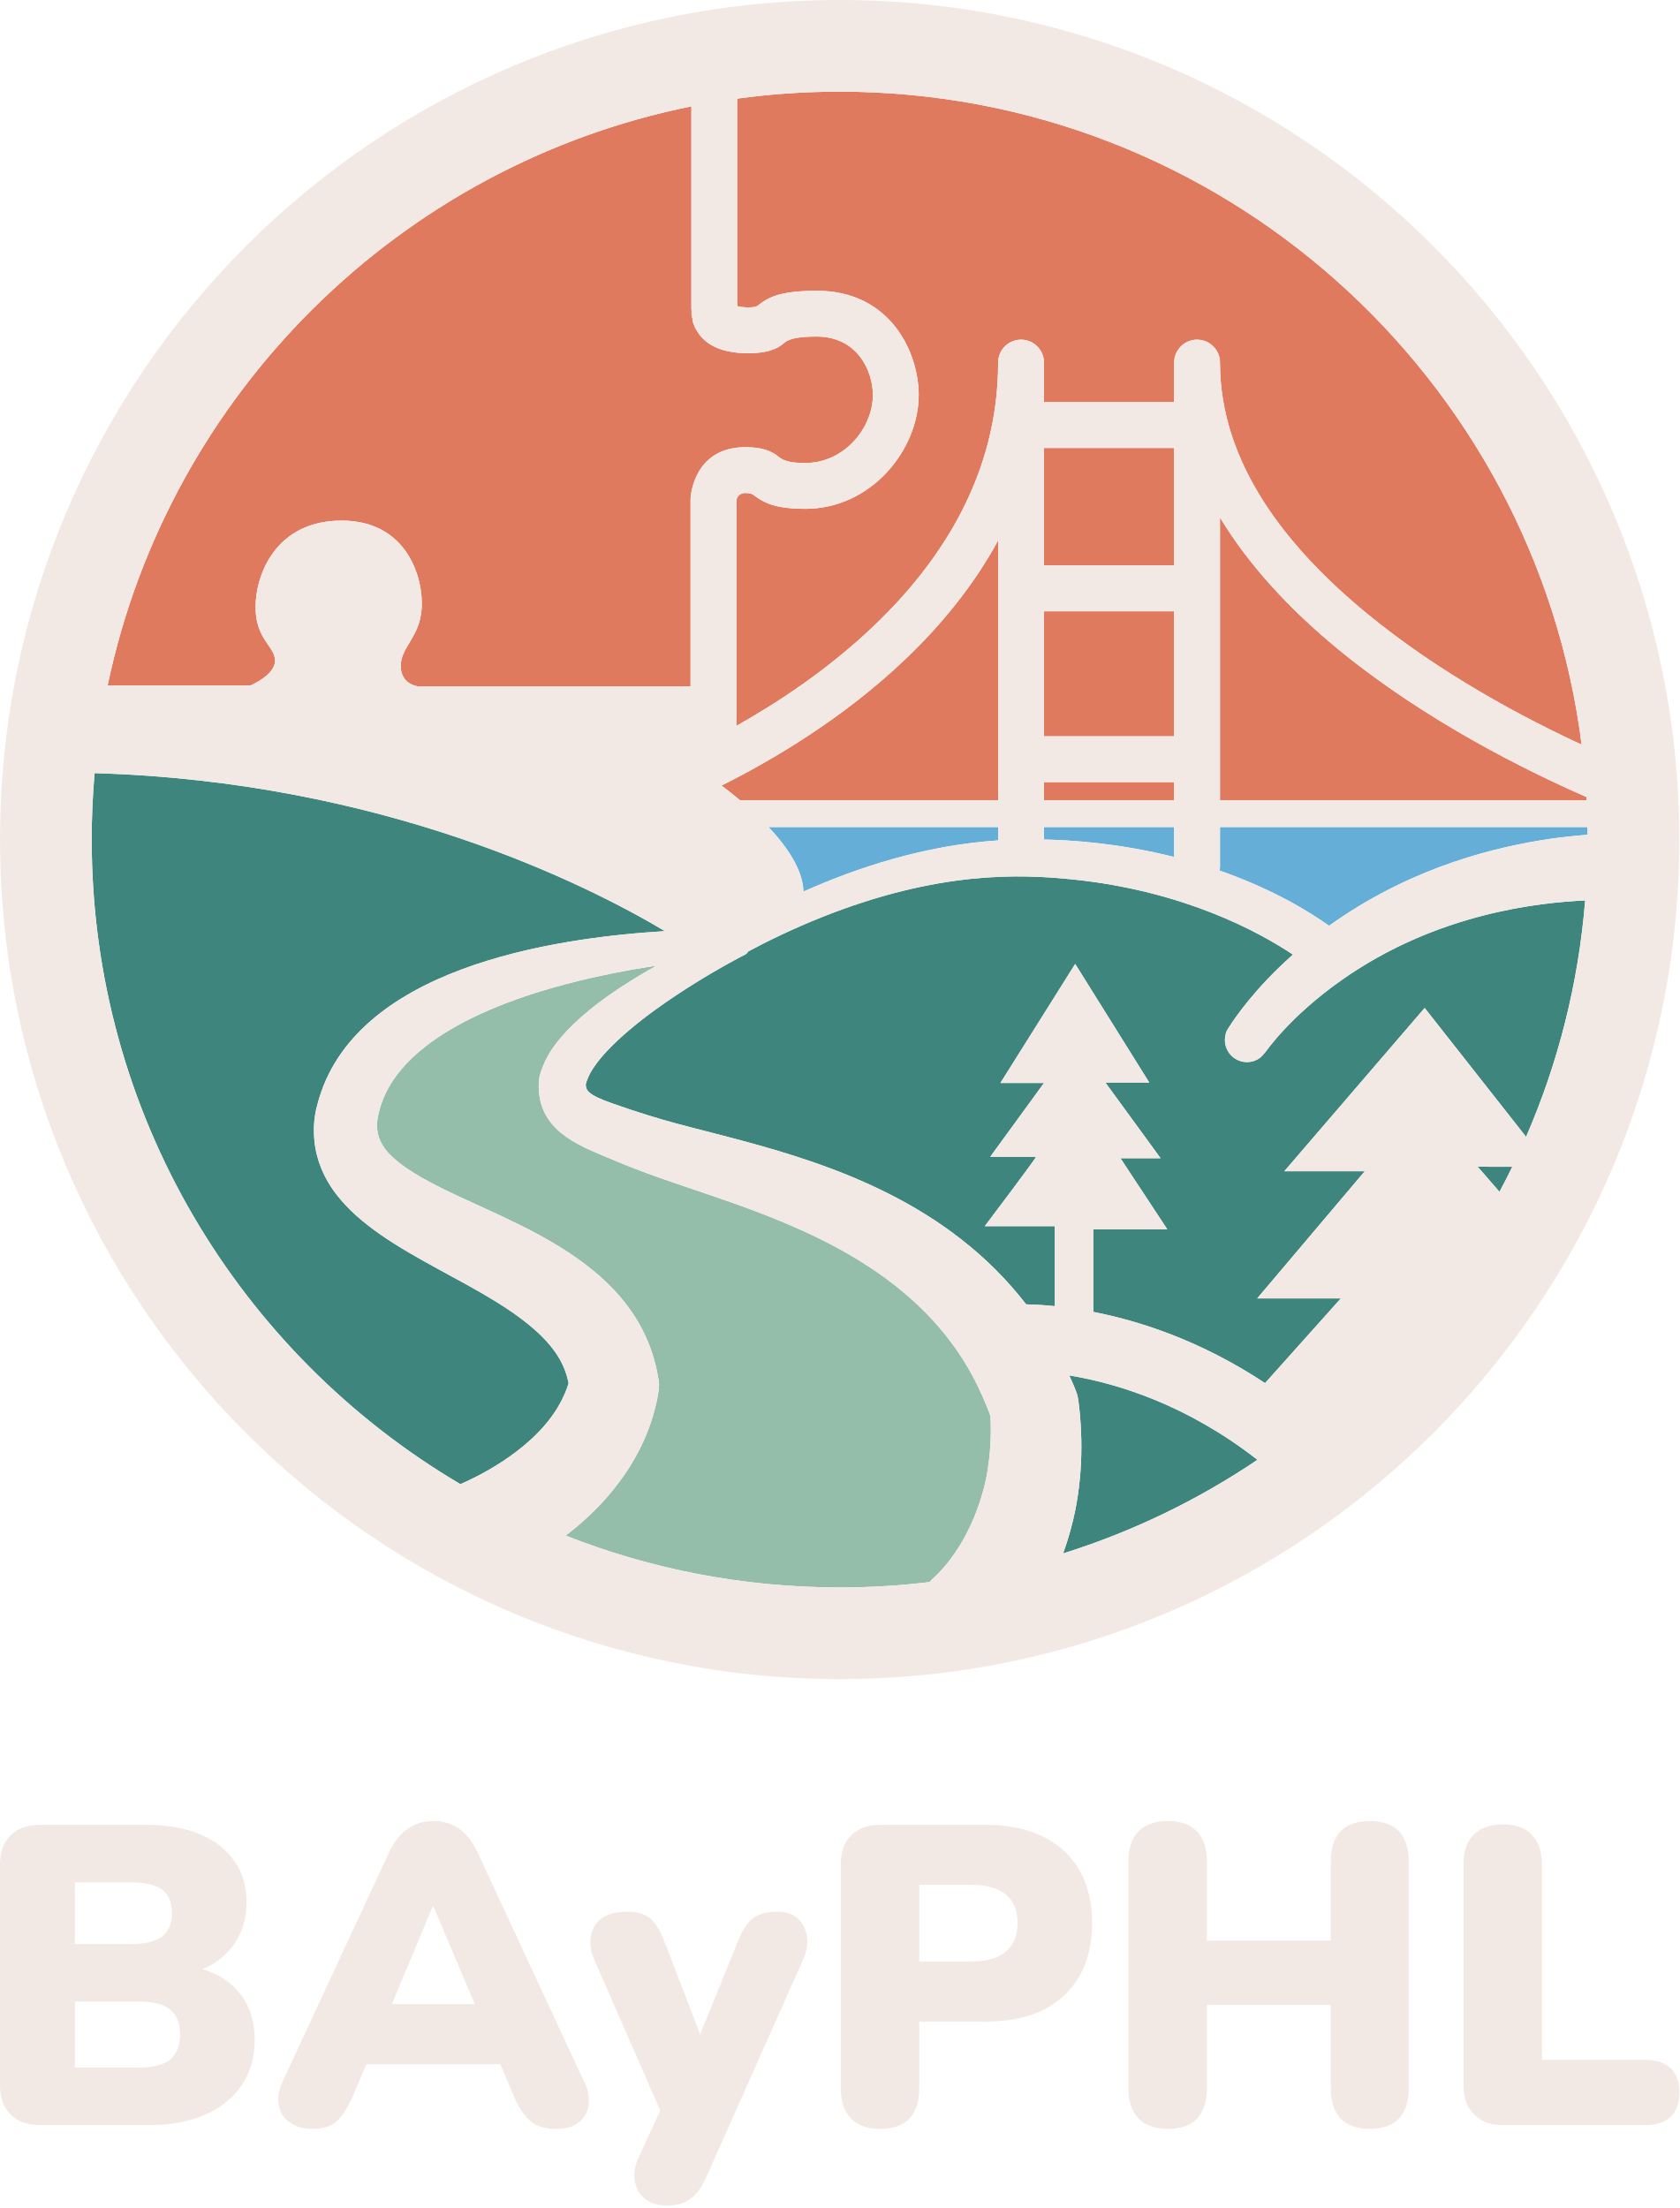
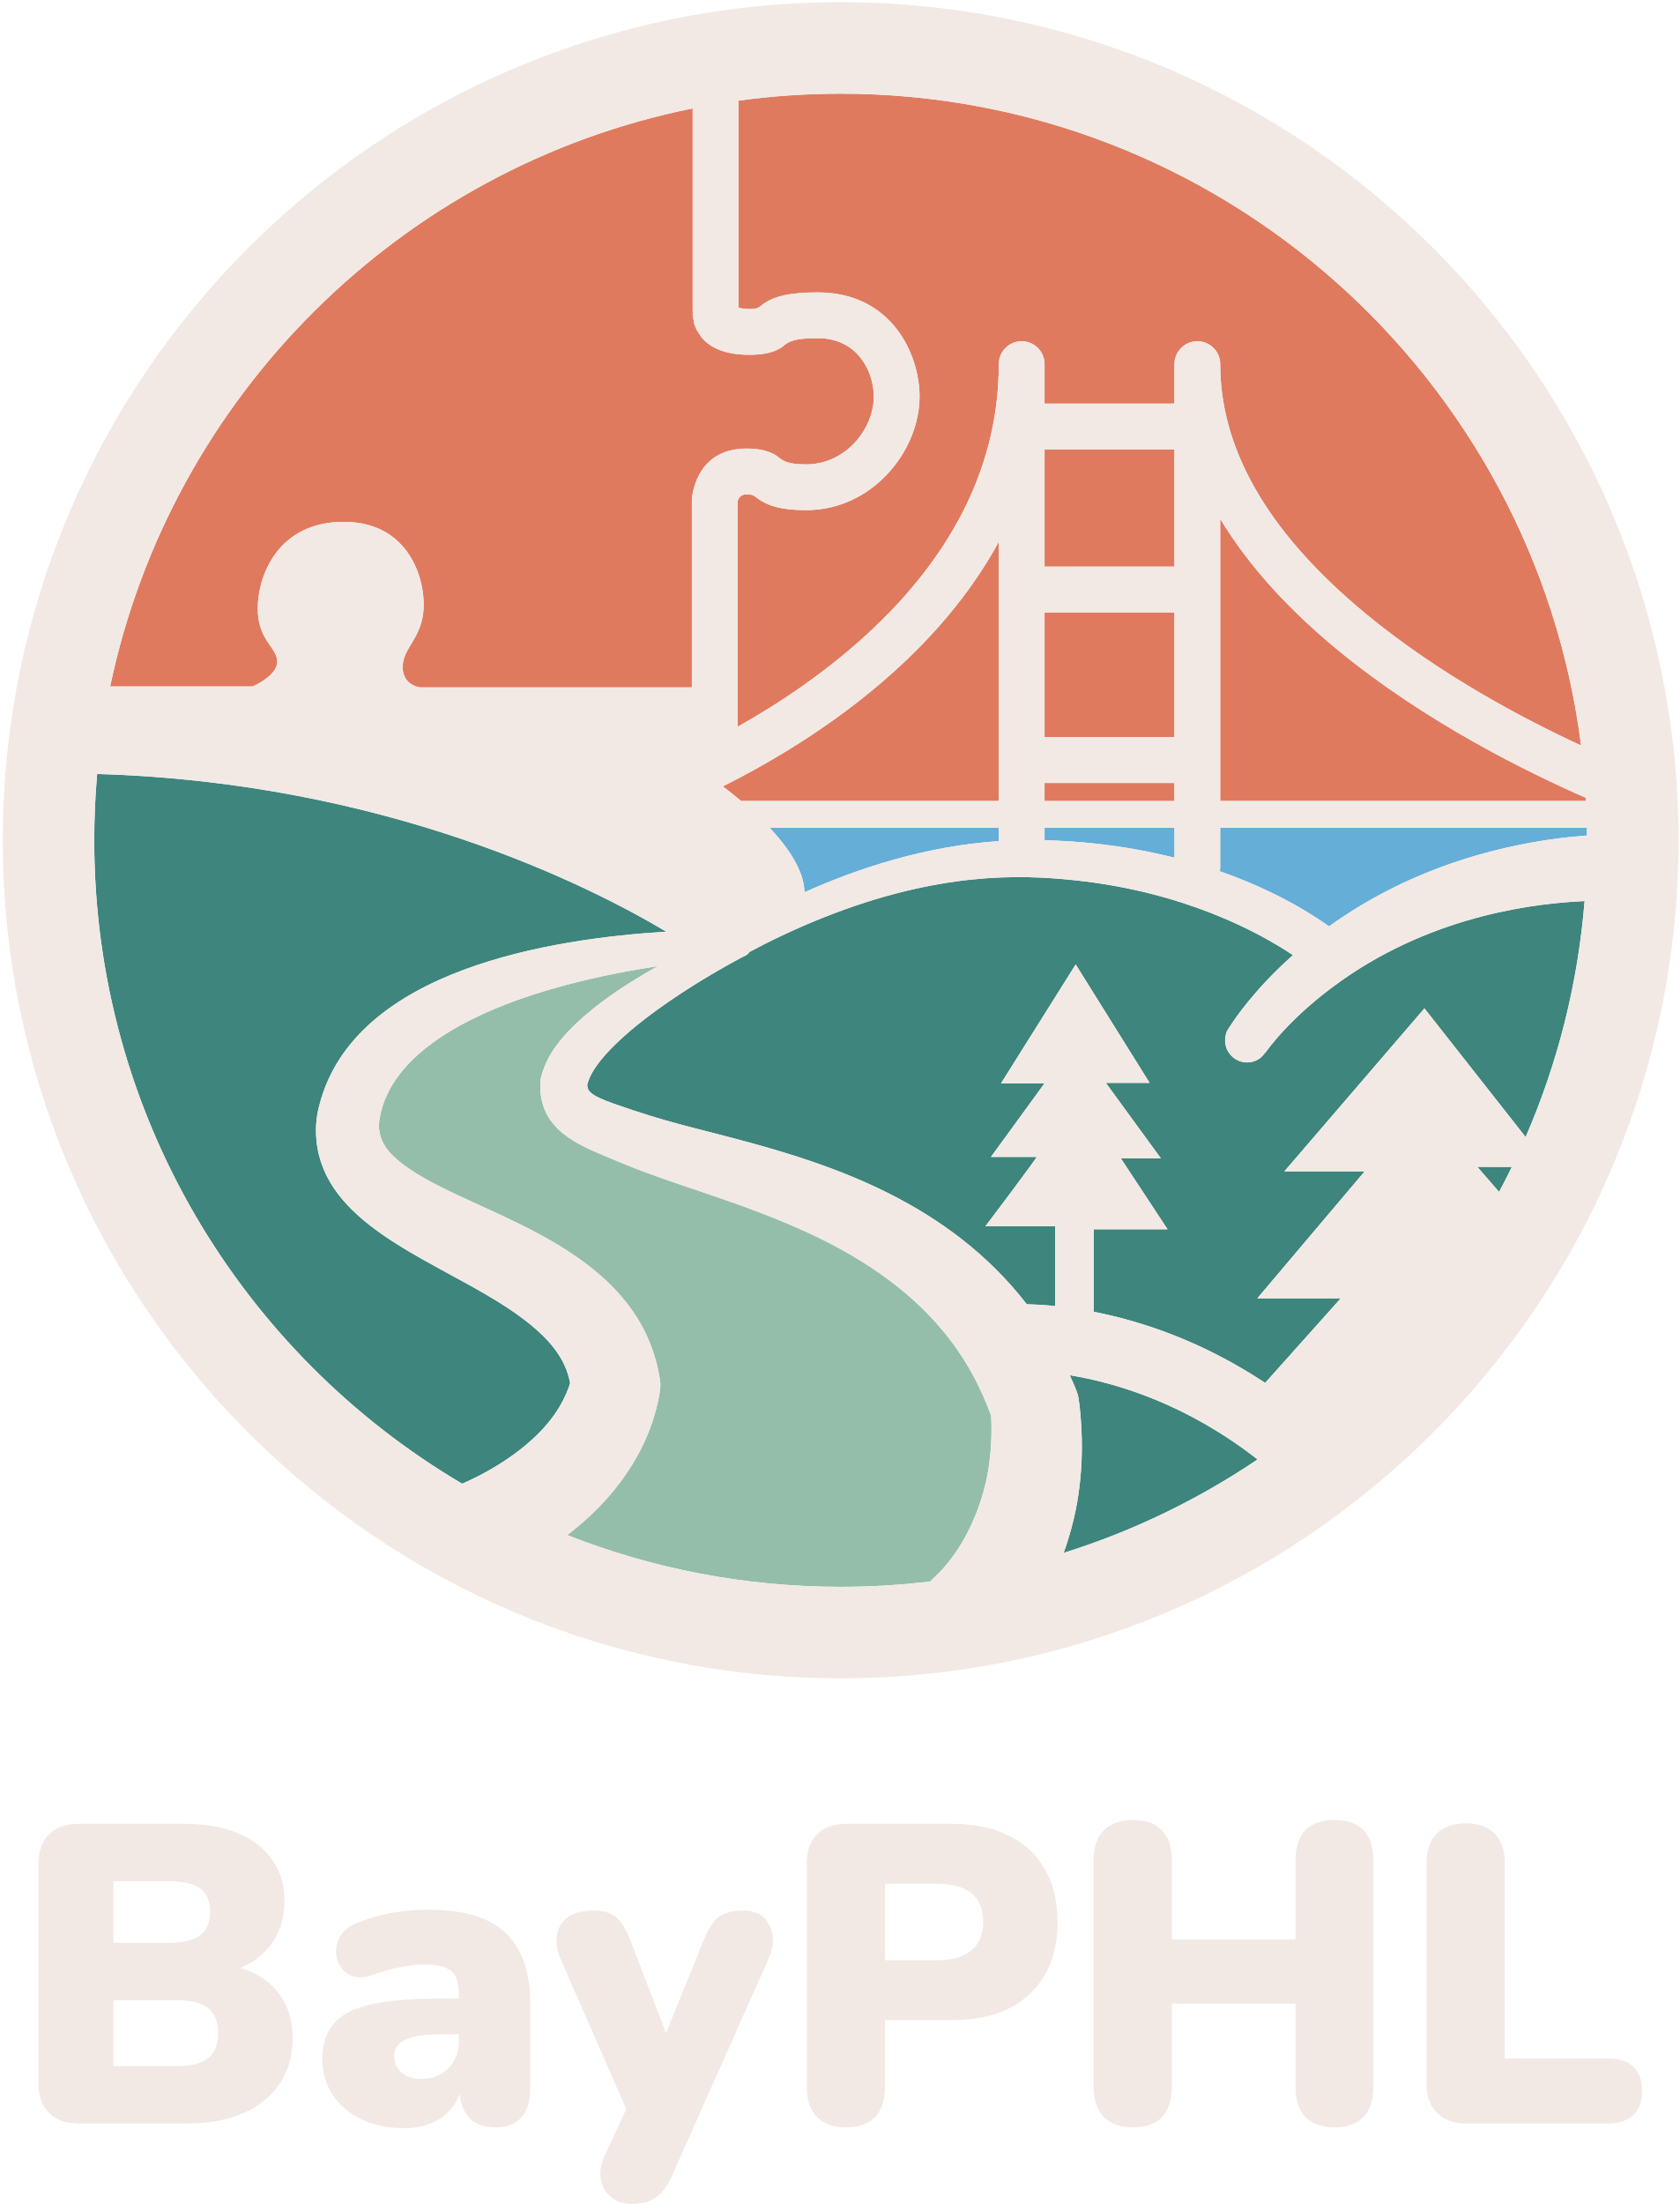
- <svg xmlns="http://www.w3.org/2000/svg" width="100%" height="100%" viewBox="0 0 400 526" version="1.1" xml:space="preserve" style="fill-rule:evenodd;clip-rule:evenodd;stroke-linejoin:round;stroke-miterlimit:2;">
-   <g transform="matrix(1,0,0,1,-2191.69,-737.538)">
-     <g transform="matrix(0.617907,0,0,1.56348,1761.04,687.514)">
-       <g transform="matrix(1,0,0,1.14487,161.837,31.9954)">
-         <g transform="matrix(1.6063,0,0,0.5545,-8.60394,-106.849)">
-           <path d="M620.279,384.754L620.279,380.416L589.034,380.416L589.034,384.754L620.279,384.754ZM589.034,339.407L589.034,369.416L620.279,369.416L620.279,339.407L589.034,339.407ZM578.034,384.754L578.034,322.402C572.113,333.299 564.28,342.794 555.753,350.925C540.798,365.186 523.748,375.193 511.642,381.237C512.951,382.223 514.467,383.411 516.066,384.754L578.034,384.754ZM589.034,300.212L589.034,328.407L620.279,328.407L620.279,300.212L589.034,300.212ZM719.258,384.754L719.216,383.979C705.483,377.989 680.716,365.868 659.541,348.435C648.47,339.32 638.433,328.756 631.279,316.901L631.279,384.754L719.258,384.754ZM504.414,218.228C434.333,232.346 378.975,287.336 364.317,357.22L398.595,357.22C398.595,357.22 404.503,354.734 404.503,351.268C404.503,347.803 399.819,346.192 399.819,338.419C399.819,330.646 404.655,317.645 420.489,317.645C436.322,317.645 440.221,331.657 439.678,338.87C439.161,345.726 434.665,348.009 434.665,352.55C434.665,357.091 438.941,357.449 438.941,357.449L504.218,357.449L504.218,312.54C504.218,312.446 504.221,312.353 504.225,312.259C504.225,312.259 504.756,300.024 517.36,300.024C520.956,300.024 522.834,300.754 524.246,301.542C525.723,302.366 525.951,303.823 531.709,303.823C541.257,303.823 547.976,295.271 547.976,287.501C547.976,281.924 544.408,273.476 534.473,273.476C527.011,273.476 527.066,274.982 525.492,275.884C524.098,276.682 522.129,277.474 518.01,277.474C511.033,277.474 507.982,275.024 506.466,273.183L505.364,271.499L504.731,269.881L504.663,269.19C504.469,268.615 504.372,267.954 504.414,267.192L504.414,218.228ZM515.218,366.918C525.338,361.231 537.336,353.288 548.161,342.965C564.382,327.497 578.034,306.605 578.034,279.718C578.034,276.682 580.499,274.218 583.534,274.218C586.57,274.218 589.034,276.682 589.034,279.718L589.034,289.212L620.279,289.212L620.279,279.718C620.279,276.682 622.743,274.218 625.779,274.218C628.814,274.218 631.279,276.682 631.279,279.718C631.279,304.083 647.487,324.263 666.532,339.943C684.202,354.49 704.495,365.156 718.068,371.422C706.863,283.088 631.356,214.694 540,214.694C531.66,214.694 523.453,215.264 515.414,216.367L515.414,266.169C516.024,266.303 516.998,266.474 518.01,266.474C519.808,266.474 520.173,266.212 520.692,265.798C521.21,265.383 521.781,264.972 522.5,264.573C524.288,263.582 527.291,262.476 534.473,262.476C552.345,262.476 558.976,277.468 558.976,287.501C558.976,300.516 547.703,314.823 531.709,314.823C525.671,314.823 522.976,313.759 521.232,312.771C520.612,312.42 520.094,312.058 519.613,311.692C519.131,311.327 518.764,311.024 517.36,311.024C515.601,311.024 515.269,312.462 515.218,312.769L515.218,366.918ZM504.663,269.19C504.84,269.711 505.097,270.161 505.404,270.549C505.071,270.074 504.811,269.543 504.642,268.973L504.663,269.19ZM504.642,268.973L504.437,266.894C504.427,266.995 504.419,267.095 504.414,267.192L504.414,267.401C504.414,267.947 504.493,268.475 504.642,268.973Z" style="fill:rgb(224,122,95);" />
-           <path d="M522.928,391.188C527.442,395.994 531.198,401.525 531.301,406.69C544.128,400.956 560.367,395.575 578.038,394.4C578.036,394.333 578.034,394.265 578.034,394.197L578.034,391.188L522.928,391.188ZM589.034,391.188L589.034,394.189C595.671,394.332 607.103,395.067 620.279,398.386L620.279,391.188L589.034,391.188ZM631.279,391.188L631.279,400.616C631.279,400.968 631.246,401.313 631.182,401.646C636.445,403.482 641.842,405.766 647.206,408.605C651.576,410.919 655.097,413.218 657.457,414.891C657.979,414.517 658.511,414.143 659.052,413.769C678.36,400.448 697.901,395.881 710.705,393.997C713.599,393.571 717.026,393.242 719.499,393.04C719.495,392.422 719.488,391.804 719.477,391.188L631.279,391.188Z" style="fill:rgb(100,174,216);" />
-           <path d="M474.245,561.254C494.611,569.286 516.794,573.699 540,573.699C547.297,573.699 554.494,573.262 561.564,572.414C562.352,571.482 563.182,570.957 564.734,569.196C574.068,558.6 575.607,544.913 575.609,544.9C576.438,539.483 576.312,534.816 576.193,532.507C571.55,520.15 562.271,502.433 532.124,488.543C515.112,480.704 500.044,477.243 485.669,471.093C478.708,468.115 468.619,464.867 467.835,454.711C467.816,454.468 467.702,452.984 467.871,451.663C468.012,450.566 468.692,448.871 468.786,448.636C469.921,445.81 473.762,436.929 496.077,424.445C483.298,426.399 465.444,430.164 451.221,437.278C431.589,447.096 429.513,457.926 428.948,462.311C428.912,466.87 430.792,471.05 444.34,477.812C462.212,486.731 491.467,495.729 496.35,522.802C496.769,525.125 496.728,525.142 496.405,527.477C496.382,527.648 495.916,530.172 495.172,532.613C493.709,537.412 489.371,549.692 474.245,561.254Z" style="fill:rgb(149,190,170);" />
-           <path d="M593.624,565.539C610.355,560.301 626.036,552.678 640.268,543.069C623.303,529.827 606.67,524.722 595.097,522.813C596.776,526.42 597.013,527.416 597.115,527.841C597.295,528.596 598.844,538.565 597.407,549.795C597.216,551.29 596.509,557.634 593.624,565.539ZM698.354,478.746C699.414,476.767 700.438,474.765 701.425,472.742C697.225,472.735 693.125,472.721 693.125,472.721L698.354,478.746ZM704.738,465.551C712.392,447.923 717.298,428.829 718.915,408.813C708.271,409.319 683.505,411.703 660.5,427.902C647.956,436.734 642.452,444.911 642.226,445.147C641.744,445.649 641.349,446.252 640.78,446.652C640.519,446.836 639.016,447.894 636.895,447.544C636.572,447.49 634.707,447.182 633.423,445.368C632.18,443.609 632.48,441.798 632.532,441.483C632.745,440.201 632.822,440.215 633.517,439.118C634.819,437.065 639.642,429.916 648.783,421.809C640.717,416.424 622.718,406.533 595.992,403.779C583.252,402.465 563.666,401.698 535.743,412.819C528.681,415.632 522.691,418.575 518.066,421.051C517.611,421.83 517.112,421.879 515.818,422.573C509.319,426.059 502.251,430.362 496.121,434.781C493.695,436.529 491.415,438.296 489.376,440.038C481.316,446.923 479.551,450.921 479.06,452.959C479.103,454.313 479.424,455.411 485.365,457.5C498.484,462.115 503.485,462.949 516.44,466.429C538.425,472.333 566.053,481.557 584.753,505.746C586.697,505.795 589,505.924 591.608,506.189L591.608,486.998L574.823,486.998C574.823,486.998 587.425,470.332 587.119,470.332L576.148,470.332L589.036,452.629L578.578,452.629L596.528,424.047L614.309,452.527L603.78,452.527L617.018,470.68L607.392,470.68L618.617,487.728L600.865,487.728L600.865,507.567C612.299,509.8 626.888,514.597 642.093,524.666L660.276,504.332L640.207,504.332L666.026,473.803L646.715,473.803L680.399,434.614C680.399,434.614 696.065,454.512 704.738,465.551ZM361.197,378.258C360.734,383.51 360.498,388.826 360.498,394.197C360.498,460.054 396.041,517.676 448.975,548.909C451.152,547.985 465.736,541.608 472.376,530.419C473.771,528.069 474.511,526.134 474.951,524.702C473.826,518.946 470.251,512.962 457.381,505.023C440.026,494.318 415.92,486.051 413.942,466.448C413.486,461.925 414.416,458.732 414.663,457.781C423.123,425.169 470.667,417.843 498.072,416.174C479.458,405.079 430.396,380.262 361.197,378.258Z" style="fill:rgb(61,133,125);" />
-           <path d="M540,192.694C651.212,192.694 741.502,282.985 741.502,394.197C741.502,505.409 651.212,595.699 540,595.699C428.788,595.699 338.498,505.409 338.498,394.197C338.498,282.985 428.788,192.694 540,192.694ZM522.928,391.188C527.442,395.994 531.198,401.525 531.301,406.69C544.128,400.956 560.367,395.575 578.038,394.4C578.036,394.333 578.034,394.265 578.034,394.197L578.034,391.188L522.928,391.188ZM698.354,478.746C699.414,476.767 700.438,474.765 701.425,472.742C697.225,472.735 693.125,472.721 693.125,472.721L698.354,478.746ZM631.279,391.188L631.279,400.616C631.279,400.968 631.246,401.313 631.182,401.646C636.445,403.482 641.842,405.766 647.206,408.605C651.576,410.919 655.097,413.218 657.457,414.891C657.979,414.517 658.511,414.143 659.052,413.769C678.36,400.448 697.901,395.881 710.705,393.997C713.599,393.571 717.026,393.242 719.499,393.04C719.495,392.422 719.488,391.804 719.477,391.188L631.279,391.188ZM361.197,378.258C360.734,383.51 360.498,388.826 360.498,394.197C360.498,460.054 396.041,517.676 448.975,548.909C451.152,547.985 465.736,541.608 472.376,530.419C473.771,528.069 474.511,526.134 474.951,524.702C473.826,518.946 470.251,512.962 457.381,505.023C440.026,494.318 415.92,486.051 413.942,466.448C413.486,461.925 414.416,458.732 414.663,457.781C423.123,425.169 470.667,417.843 498.072,416.174C479.458,405.079 430.396,380.262 361.197,378.258ZM593.624,565.539C610.355,560.301 626.036,552.678 640.268,543.069C623.303,529.827 606.67,524.722 595.097,522.813C596.776,526.42 597.013,527.416 597.115,527.841C597.295,528.596 598.844,538.565 597.407,549.795C597.216,551.29 596.509,557.634 593.624,565.539ZM620.279,384.754L620.279,380.416L589.034,380.416L589.034,384.754L620.279,384.754ZM474.245,561.254C494.611,569.286 516.794,573.699 540,573.699C547.297,573.699 554.494,573.262 561.564,572.414C562.352,571.482 563.182,570.957 564.734,569.196C574.068,558.6 575.607,544.913 575.609,544.9C576.438,539.483 576.312,534.816 576.193,532.507C571.55,520.15 562.271,502.433 532.124,488.543C515.112,480.704 500.044,477.243 485.669,471.093C478.708,468.115 468.619,464.867 467.835,454.711C467.816,454.468 467.702,452.984 467.871,451.663C468.012,450.566 468.692,448.871 468.786,448.636C469.921,445.81 473.762,436.929 496.077,424.445C483.298,426.399 465.444,430.164 451.221,437.278C431.589,447.096 429.513,457.926 428.948,462.311C428.912,466.87 430.792,471.05 444.34,477.812C462.212,486.731 491.467,495.729 496.35,522.802C496.769,525.125 496.728,525.142 496.405,527.477C496.382,527.648 495.916,530.172 495.172,532.613C493.709,537.412 489.371,549.692 474.245,561.254ZM589.034,339.407L589.034,369.416L620.279,369.416L620.279,339.407L589.034,339.407ZM578.034,384.754L578.034,322.402C572.113,333.299 564.28,342.794 555.753,350.925C540.798,365.186 523.748,375.193 511.642,381.237C512.951,382.223 514.467,383.411 516.066,384.754L578.034,384.754ZM589.034,300.212L589.034,328.407L620.279,328.407L620.279,300.212L589.034,300.212ZM589.034,391.188L589.034,394.189C595.671,394.332 607.103,395.067 620.279,398.386L620.279,391.188L589.034,391.188ZM704.738,465.551C712.392,447.923 717.298,428.829 718.915,408.813C708.271,409.319 683.505,411.703 660.5,427.902C647.956,436.734 642.452,444.911 642.226,445.147C641.744,445.649 641.349,446.252 640.78,446.652C640.519,446.836 639.016,447.894 636.895,447.544C636.572,447.49 634.707,447.182 633.423,445.368C632.18,443.609 632.48,441.798 632.532,441.483C632.745,440.201 632.822,440.215 633.517,439.118C634.819,437.065 639.642,429.916 648.783,421.809C640.717,416.424 622.718,406.533 595.992,403.779C583.252,402.465 563.666,401.698 535.743,412.819C528.681,415.632 522.691,418.575 518.066,421.051C517.611,421.83 517.112,421.879 515.818,422.573C506.746,427.439 496.567,433.896 489.376,440.038C481.316,446.923 479.551,450.921 479.06,452.959C479.103,454.313 479.424,455.411 485.365,457.5C498.484,462.115 503.485,462.949 516.44,466.429C538.425,472.333 566.053,481.557 584.753,505.746C586.697,505.795 589,505.924 591.608,506.189L591.608,486.998L574.823,486.998C574.823,486.998 587.425,470.332 587.119,470.332L576.148,470.332L589.036,452.629L578.578,452.629L596.528,424.047L614.309,452.527L603.78,452.527L617.018,470.68L607.392,470.68L618.617,487.728L600.865,487.728L600.865,507.567C612.299,509.8 626.888,514.597 642.093,524.666L660.276,504.332L640.207,504.332L666.026,473.803L646.715,473.803L680.399,434.614C680.399,434.614 696.065,454.512 704.738,465.551ZM719.258,384.754L719.216,383.979C705.483,377.989 680.716,365.868 659.541,348.435C648.47,339.32 638.433,328.756 631.279,316.901L631.279,384.754L719.258,384.754ZM504.414,218.228C434.333,232.346 378.975,287.336 364.317,357.22L398.595,357.22C398.595,357.22 404.503,354.734 404.503,351.268C404.503,347.803 399.819,346.192 399.819,338.419C399.819,330.646 404.655,317.645 420.489,317.645C436.322,317.645 440.221,331.657 439.678,338.87C439.161,345.726 434.665,348.009 434.665,352.55C434.665,357.091 438.941,357.449 438.941,357.449L504.218,357.449L504.218,312.54C504.218,312.446 504.221,312.353 504.225,312.259C504.225,312.259 504.756,300.024 517.36,300.024C520.956,300.024 522.834,300.754 524.246,301.542C525.723,302.366 525.951,303.823 531.709,303.823C541.257,303.823 547.976,295.271 547.976,287.501C547.976,281.924 544.408,273.476 534.473,273.476C527.011,273.476 527.066,274.982 525.492,275.884C524.098,276.682 522.129,277.474 518.01,277.474C511.033,277.474 507.982,275.024 506.466,273.183L505.364,271.499L504.731,269.881L504.663,269.19C504.469,268.615 504.372,267.954 504.414,267.192L504.414,218.228ZM515.218,366.918C525.338,361.231 537.336,353.288 548.161,342.965C564.382,327.497 578.034,306.605 578.034,279.718C578.034,276.682 580.499,274.218 583.534,274.218C586.57,274.218 589.034,276.682 589.034,279.718L589.034,289.212L620.279,289.212L620.279,279.718C620.279,276.682 622.743,274.218 625.779,274.218C628.814,274.218 631.279,276.682 631.279,279.718C631.279,304.083 647.487,324.263 666.532,339.943C684.202,354.49 704.495,365.156 718.068,371.422C706.863,283.088 631.356,214.694 540,214.694C531.66,214.694 523.453,215.264 515.414,216.367L515.414,266.169C516.024,266.303 516.998,266.474 518.01,266.474C519.808,266.474 520.173,266.212 520.692,265.798C521.21,265.383 521.781,264.972 522.5,264.573C524.288,263.582 527.291,262.476 534.473,262.476C552.345,262.476 558.976,277.468 558.976,287.501C558.976,300.516 547.703,314.823 531.709,314.823C525.671,314.823 522.976,313.759 521.232,312.771C520.612,312.42 520.094,312.058 519.613,311.692C519.131,311.327 518.764,311.024 517.36,311.024C515.601,311.024 515.269,312.462 515.218,312.769L515.218,366.918ZM504.663,269.19C504.84,269.711 505.097,270.161 505.404,270.549C505.071,270.074 504.811,269.543 504.642,268.973L504.663,269.19ZM504.642,268.973L504.437,266.894C504.427,266.995 504.419,267.095 504.414,267.192L504.414,267.401C504.414,267.947 504.493,268.475 504.642,268.973Z" style="fill:rgb(242,233,228);" />
+ <svg xmlns="http://www.w3.org/2000/svg" clip-rule="evenodd" fill-rule="evenodd" stroke-linejoin="round" stroke-miterlimit="2" version="1.1" viewBox="0 0 401 526" xml:space="preserve">
+   <g transform="translate(-2191 -737)">
+     <g transform="matrix(.61791 0 0 1.5635 1761 687.51)">
+       <g transform="matrix(1 0 0 1.1449 161.84 31.995)">
+         <g transform="matrix(1.6063 0 0 .5545 -8.6039 -106.85)">
+           <path d="m620.28 384.75v-4.338h-31.245v4.338h31.245zm-31.245-45.347v30.009h31.245v-30.009h-31.245zm-11 45.347v-62.352c-5.921 10.897-13.754 20.392-22.281 28.523-14.955 14.261-32.005 24.268-44.111 30.312 1.309 0.986 2.825 2.174 4.424 3.517h61.968zm11-84.542v28.195h31.245v-28.195h-31.245zm130.22 84.542-0.042-0.775c-13.733-5.99-38.5-18.111-59.675-35.544-11.071-9.115-21.108-19.679-28.262-31.534v67.853h87.979zm-214.84-166.53c-70.081 14.118-125.44 69.108-140.1 138.99h34.278s5.908-2.486 5.908-5.952c0-3.465-4.684-5.076-4.684-12.849s4.836-20.774 20.67-20.774c15.833 0 19.732 14.012 19.189 21.225-0.517 6.856-5.013 9.139-5.013 13.68s4.276 4.899 4.276 4.899h65.277v-44.909c0-0.094 3e-3 -0.187 7e-3 -0.281 0 0 0.531-12.235 13.135-12.235 3.596 0 5.474 0.73 6.886 1.518 1.477 0.824 1.705 2.281 7.463 2.281 9.548 0 16.267-8.552 16.267-16.322 0-5.577-3.568-14.025-13.503-14.025-7.462 0-7.407 1.506-8.981 2.408-1.394 0.798-3.363 1.59-7.482 1.59-6.977 0-10.028-2.45-11.544-4.291l-1.102-1.684-0.633-1.618-0.068-0.691c-0.194-0.575-0.291-1.236-0.249-1.998v-48.964zm10.804 148.69c10.12-5.687 22.118-13.63 32.943-23.953 16.221-15.468 29.873-36.36 29.873-63.247 0-3.036 2.465-5.5 5.5-5.5 3.036 0 5.5 2.464 5.5 5.5v9.494h31.245v-9.494c0-3.036 2.464-5.5 5.5-5.5 3.035 0 5.5 2.464 5.5 5.5 0 24.365 16.208 44.545 35.253 60.225 17.67 14.547 37.963 25.213 51.536 31.479-11.205-88.334-86.712-156.73-178.07-156.73-8.34 0-16.547 0.57-24.586 1.673v49.802c0.61 0.134 1.584 0.305 2.596 0.305 1.798 0 2.163-0.262 2.682-0.676 0.518-0.415 1.089-0.826 1.808-1.225 1.788-0.991 4.791-2.097 11.973-2.097 17.872 0 24.503 14.992 24.503 25.025 0 13.015-11.273 27.322-27.267 27.322-6.038 0-8.733-1.064-10.477-2.052-0.62-0.351-1.138-0.713-1.619-1.079-0.482-0.365-0.849-0.668-2.253-0.668-1.759 0-2.091 1.438-2.142 1.745v54.149zm-10.555-97.728c0.177 0.521 0.434 0.971 0.741 1.359-0.333-0.475-0.593-1.006-0.762-1.576l0.021 0.217zm-0.021-0.217-0.205-2.079c-0.01 0.101-0.018 0.201-0.023 0.298v0.209c0 0.546 0.079 1.074 0.228 1.572z" fill="#e07a5f" />
+           <path d="m522.93 391.19c4.514 4.806 8.27 10.337 8.373 15.502 12.827-5.734 29.066-11.115 46.737-12.29-2e-3 -0.067-4e-3 -0.135-4e-3 -0.203v-3.009h-55.106zm66.106 0v3.001c6.637 0.143 18.069 0.878 31.245 4.197v-7.198h-31.245zm42.245 0v9.428c0 0.352-0.033 0.697-0.097 1.03 5.263 1.836 10.66 4.12 16.024 6.959 4.37 2.314 7.891 4.613 10.251 6.286 0.522-0.374 1.054-0.748 1.595-1.122 19.308-13.321 38.849-17.888 51.653-19.772 2.894-0.426 6.321-0.755 8.794-0.957-4e-3 -0.618-0.011-1.236-0.022-1.852h-88.198z" fill="#64aed8" />
+           <path d="m474.24 561.25c20.366 8.032 42.549 12.445 65.755 12.445 7.297 0 14.494-0.437 21.564-1.285 0.788-0.932 1.618-1.457 3.17-3.218 9.334-10.596 10.873-24.283 10.875-24.296 0.829-5.417 0.703-10.084 0.584-12.393-4.643-12.357-13.922-30.074-44.069-43.964-17.012-7.839-32.08-11.3-46.455-17.45-6.961-2.978-17.05-6.226-17.834-16.382-0.019-0.243-0.133-1.727 0.036-3.048 0.141-1.097 0.821-2.792 0.915-3.027 1.135-2.826 4.976-11.707 27.291-24.191-12.779 1.954-30.633 5.719-44.856 12.833-19.632 9.818-21.708 20.648-22.273 25.033-0.036 4.559 1.844 8.739 15.392 15.501 17.872 8.919 47.127 17.917 52.01 44.99 0.419 2.323 0.378 2.34 0.055 4.675-0.023 0.171-0.489 2.695-1.233 5.136-1.463 4.799-5.801 17.079-20.927 28.641z" fill="#95beaa" />
+           <path d="m593.62 565.54c16.731-5.238 32.412-12.861 46.644-22.47-16.965-13.242-33.598-18.347-45.171-20.256 1.679 3.607 1.916 4.603 2.018 5.028 0.18 0.755 1.729 10.724 0.292 21.954-0.191 1.495-0.898 7.839-3.783 15.744zm104.73-86.793c1.06-1.979 2.084-3.981 3.071-6.004-4.2-7e-3 -8.3-0.021-8.3-0.021l5.229 6.025zm6.384-13.195c7.654-17.628 12.56-36.722 14.177-56.738-10.644 0.506-35.41 2.89-58.415 19.089-12.544 8.832-18.048 17.009-18.274 17.245-0.482 0.502-0.877 1.105-1.446 1.505-0.261 0.184-1.764 1.242-3.885 0.892-0.323-0.054-2.188-0.362-3.472-2.176-1.243-1.759-0.943-3.57-0.891-3.885 0.213-1.282 0.29-1.268 0.985-2.365 1.302-2.053 6.125-9.202 15.266-17.309-8.066-5.385-26.065-15.276-52.791-18.03-12.74-1.314-32.326-2.081-60.249 9.04-7.062 2.813-13.052 5.756-17.677 8.232-0.455 0.779-0.954 0.828-2.248 1.522-6.499 3.486-13.567 7.789-19.697 12.208-2.426 1.748-4.706 3.515-6.745 5.257-8.06 6.885-9.825 10.883-10.316 12.921 0.043 1.354 0.364 2.452 6.305 4.541 13.119 4.615 18.12 5.449 31.075 8.929 21.985 5.904 49.613 15.128 68.313 39.317 1.944 0.049 4.247 0.178 6.855 0.443v-19.191h-16.785s12.602-16.666 12.296-16.666h-10.971l12.888-17.703h-10.458l17.95-28.582 17.781 28.48h-10.529l13.238 18.153h-9.626l11.225 17.048h-17.752v19.839c11.434 2.233 26.023 7.03 41.228 17.099l18.183-20.334h-20.069l25.819-30.529h-19.311l33.684-39.189s15.666 19.898 24.339 30.937zm-343.54-87.293c-0.463 5.252-0.699 10.568-0.699 15.939 0 65.857 35.543 123.48 88.477 154.71 2.177-0.924 16.761-7.301 23.401-18.49 1.395-2.35 2.135-4.285 2.575-5.717-1.125-5.756-4.7-11.74-17.57-19.679-17.355-10.705-41.461-18.972-43.439-38.575-0.456-4.523 0.474-7.716 0.721-8.667 8.46-32.612 56.004-39.938 83.409-41.607-18.614-11.095-67.676-35.912-136.88-37.916z" fill="#3d857d" />
+           <path d="m540 192.69c111.21 0 201.5 90.291 201.5 201.5s-90.29 201.5-201.5 201.5-201.5-90.29-201.5-201.5 90.29-201.5 201.5-201.5zm-17.072 198.49c4.514 4.806 8.27 10.337 8.373 15.502 12.827-5.734 29.066-11.115 46.737-12.29-2e-3 -0.067-4e-3 -0.135-4e-3 -0.203v-3.009h-55.106zm175.43 87.558c1.06-1.979 2.084-3.981 3.071-6.004-4.2-7e-3 -8.3-0.021-8.3-0.021l5.229 6.025zm-67.075-87.558v9.428c0 0.352-0.033 0.697-0.097 1.03 5.263 1.836 10.66 4.12 16.024 6.959 4.37 2.314 7.891 4.613 10.251 6.286 0.522-0.374 1.054-0.748 1.595-1.122 19.308-13.321 38.849-17.888 51.653-19.772 2.894-0.426 6.321-0.755 8.794-0.957-4e-3 -0.618-0.011-1.236-0.022-1.852h-88.198zm-270.08-12.93c-0.463 5.252-0.699 10.568-0.699 15.939 0 65.857 35.543 123.48 88.477 154.71 2.177-0.924 16.761-7.301 23.401-18.49 1.395-2.35 2.135-4.285 2.575-5.717-1.125-5.756-4.7-11.74-17.57-19.679-17.355-10.705-41.461-18.972-43.439-38.575-0.456-4.523 0.474-7.716 0.721-8.667 8.46-32.612 56.004-39.938 83.409-41.607-18.614-11.095-67.676-35.912-136.88-37.916zm232.43 187.28c16.731-5.238 32.412-12.861 46.644-22.47-16.965-13.242-33.598-18.347-45.171-20.256 1.679 3.607 1.916 4.603 2.018 5.028 0.18 0.755 1.729 10.724 0.292 21.954-0.191 1.495-0.898 7.839-3.783 15.744zm26.655-180.78v-4.338h-31.245v4.338h31.245zm-146.03 176.5c20.366 8.032 42.549 12.445 65.755 12.445 7.297 0 14.494-0.437 21.564-1.285 0.788-0.932 1.618-1.457 3.17-3.218 9.334-10.596 10.873-24.283 10.875-24.296 0.829-5.417 0.703-10.084 0.584-12.393-4.643-12.357-13.922-30.074-44.069-43.964-17.012-7.839-32.08-11.3-46.455-17.45-6.961-2.978-17.05-6.226-17.834-16.382-0.019-0.243-0.133-1.727 0.036-3.048 0.141-1.097 0.821-2.792 0.915-3.027 1.135-2.826 4.976-11.707 27.291-24.191-12.779 1.954-30.633 5.719-44.856 12.833-19.632 9.818-21.708 20.648-22.273 25.033-0.036 4.559 1.844 8.739 15.392 15.501 17.872 8.919 47.127 17.917 52.01 44.99 0.419 2.323 0.378 2.34 0.055 4.675-0.023 0.171-0.489 2.695-1.233 5.136-1.463 4.799-5.801 17.079-20.927 28.641zm114.79-221.85v30.009h31.245v-30.009h-31.245zm-11 45.347v-62.352c-5.921 10.897-13.754 20.392-22.281 28.523-14.955 14.261-32.005 24.268-44.111 30.312 1.309 0.986 2.825 2.174 4.424 3.517h61.968zm11-84.542v28.195h31.245v-28.195h-31.245zm0 90.976v3.001c6.637 0.143 18.069 0.878 31.245 4.197v-7.198h-31.245zm115.7 74.363c7.654-17.628 12.56-36.722 14.177-56.738-10.644 0.506-35.41 2.89-58.415 19.089-12.544 8.832-18.048 17.009-18.274 17.245-0.482 0.502-0.877 1.105-1.446 1.505-0.261 0.184-1.764 1.242-3.885 0.892-0.323-0.054-2.188-0.362-3.472-2.176-1.243-1.759-0.943-3.57-0.891-3.885 0.213-1.282 0.29-1.268 0.985-2.365 1.302-2.053 6.125-9.202 15.266-17.309-8.066-5.385-26.065-15.276-52.791-18.03-12.74-1.314-32.326-2.081-60.249 9.04-7.062 2.813-13.052 5.756-17.677 8.232-0.455 0.779-0.954 0.828-2.248 1.522-9.072 4.866-19.251 11.323-26.442 17.465-8.06 6.885-9.825 10.883-10.316 12.921 0.043 1.354 0.364 2.452 6.305 4.541 13.119 4.615 18.12 5.449 31.075 8.929 21.985 5.904 49.613 15.128 68.313 39.317 1.944 0.049 4.247 0.178 6.855 0.443v-19.191h-16.785s12.602-16.666 12.296-16.666h-10.971l12.888-17.703h-10.458l17.95-28.582 17.781 28.48h-10.529l13.238 18.153h-9.626l11.225 17.048h-17.752v19.839c11.434 2.233 26.023 7.03 41.228 17.099l18.183-20.334h-20.069l25.819-30.529h-19.311l33.684-39.189s15.666 19.898 24.339 30.937zm14.52-80.797-0.042-0.775c-13.733-5.99-38.5-18.111-59.675-35.544-11.071-9.115-21.108-19.679-28.262-31.534v67.853h87.979zm-214.84-166.53c-70.081 14.118-125.44 69.108-140.1 138.99h34.278s5.908-2.486 5.908-5.952c0-3.465-4.684-5.076-4.684-12.849s4.836-20.774 20.67-20.774c15.833 0 19.732 14.012 19.189 21.225-0.517 6.856-5.013 9.139-5.013 13.68s4.276 4.899 4.276 4.899h65.277v-44.909c0-0.094 3e-3 -0.187 7e-3 -0.281 0 0 0.531-12.235 13.135-12.235 3.596 0 5.474 0.73 6.886 1.518 1.477 0.824 1.705 2.281 7.463 2.281 9.548 0 16.267-8.552 16.267-16.322 0-5.577-3.568-14.025-13.503-14.025-7.462 0-7.407 1.506-8.981 2.408-1.394 0.798-3.363 1.59-7.482 1.59-6.977 0-10.028-2.45-11.544-4.291l-1.102-1.684-0.633-1.618-0.068-0.691c-0.194-0.575-0.291-1.236-0.249-1.998v-48.964zm10.804 148.69c10.12-5.687 22.118-13.63 32.943-23.953 16.221-15.468 29.873-36.36 29.873-63.247 0-3.036 2.465-5.5 5.5-5.5 3.036 0 5.5 2.464 5.5 5.5v9.494h31.245v-9.494c0-3.036 2.464-5.5 5.5-5.5 3.035 0 5.5 2.464 5.5 5.5 0 24.365 16.208 44.545 35.253 60.225 17.67 14.547 37.963 25.213 51.536 31.479-11.205-88.334-86.712-156.73-178.07-156.73-8.34 0-16.547 0.57-24.586 1.673v49.802c0.61 0.134 1.584 0.305 2.596 0.305 1.798 0 2.163-0.262 2.682-0.676 0.518-0.415 1.089-0.826 1.808-1.225 1.788-0.991 4.791-2.097 11.973-2.097 17.872 0 24.503 14.992 24.503 25.025 0 13.015-11.273 27.322-27.267 27.322-6.038 0-8.733-1.064-10.477-2.052-0.62-0.351-1.138-0.713-1.619-1.079-0.482-0.365-0.849-0.668-2.253-0.668-1.759 0-2.091 1.438-2.142 1.745v54.149zm-10.555-97.728c0.177 0.521 0.434 0.971 0.741 1.359-0.333-0.475-0.593-1.006-0.762-1.576l0.021 0.217zm-0.021-0.217-0.205-2.079c-0.01 0.101-0.018 0.201-0.023 0.298v0.209c0 0.546 0.079 1.074 0.228 1.572z" fill="#f2e9e4" />
        </g>
-         <g transform="matrix(6.84093,0,0,2.36151,-6122.16,-17.3548)">
-           <g transform="matrix(24,0,0,24,971.614,127.111)">
-             <path d="M0.16,-0C0.129,-0 0.105,-0.008 0.089,-0.025C0.072,-0.041 0.064,-0.065 0.064,-0.095L0.064,-0.61C0.064,-0.64 0.072,-0.664 0.089,-0.68C0.105,-0.697 0.129,-0.705 0.16,-0.705L0.404,-0.705C0.455,-0.705 0.498,-0.698 0.533,-0.683C0.569,-0.668 0.596,-0.647 0.615,-0.619C0.634,-0.592 0.643,-0.56 0.643,-0.523C0.643,-0.481 0.631,-0.446 0.608,-0.417C0.584,-0.387 0.552,-0.367 0.511,-0.357L0.511,-0.373C0.559,-0.364 0.596,-0.345 0.622,-0.315C0.649,-0.285 0.662,-0.247 0.662,-0.2C0.662,-0.138 0.639,-0.09 0.595,-0.054C0.551,-0.018 0.49,-0 0.414,-0L0.16,-0ZM0.24,-0.135L0.389,-0.135C0.423,-0.135 0.448,-0.141 0.464,-0.154C0.479,-0.167 0.487,-0.187 0.487,-0.213C0.487,-0.239 0.479,-0.258 0.464,-0.271C0.448,-0.284 0.423,-0.29 0.389,-0.29L0.24,-0.29L0.24,-0.135ZM0.24,-0.425L0.371,-0.425C0.404,-0.425 0.429,-0.431 0.445,-0.443C0.46,-0.455 0.468,-0.473 0.468,-0.498C0.468,-0.523 0.46,-0.541 0.445,-0.553C0.429,-0.564 0.404,-0.57 0.371,-0.57L0.24,-0.57L0.24,-0.425Z" style="fill:rgb(242,233,228);fill-rule:nonzero;" />
+         <g transform="matrix(6.8409 0 0 2.3615 -6108.3 -17.355)">
+           <g transform="matrix(24 0 0 24 971.61 127.11)">
+             <path d="m0.16-0c-0.031 0-0.055-8e-3 -0.071-0.025-0.017-0.016-0.025-0.04-0.025-0.07v-0.515c0-0.03 8e-3 -0.054 0.025-0.07 0.016-0.017 0.04-0.025 0.071-0.025h0.244c0.051 0 0.094 7e-3 0.129 0.022 0.036 0.015 0.063 0.036 0.082 0.064 0.019 0.027 0.028 0.059 0.028 0.096 0 0.042-0.012 0.077-0.035 0.106-0.024 0.03-0.056 0.05-0.097 0.06v-0.016c0.048 9e-3 0.085 0.028 0.111 0.058 0.027 0.03 0.04 0.068 0.04 0.115 0 0.062-0.023 0.11-0.067 0.146s-0.105 0.054-0.181 0.054h-0.254zm0.08-0.135h0.149c0.034 0 0.059-6e-3 0.075-0.019 0.015-0.013 0.023-0.033 0.023-0.059s-8e-3 -0.045-0.023-0.058c-0.016-0.013-0.041-0.019-0.075-0.019h-0.149v0.155zm0-0.29h0.131c0.033 0 0.058-6e-3 0.074-0.018 0.015-0.012 0.023-0.03 0.023-0.055s-8e-3 -0.043-0.023-0.055c-0.016-0.011-0.041-0.017-0.074-0.017h-0.131v0.145z" fill="#f2e9e4" fill-rule="nonzero" />
          </g>
-           <g transform="matrix(24,0,0,24,988.415,127.111)">
-             <path d="M0.097,0.009C0.076,0.009 0.059,0.004 0.045,-0.006C0.031,-0.015 0.022,-0.029 0.019,-0.046C0.015,-0.063 0.018,-0.082 0.028,-0.103L0.277,-0.639C0.289,-0.665 0.304,-0.684 0.322,-0.696C0.339,-0.708 0.359,-0.714 0.382,-0.714C0.405,-0.714 0.424,-0.708 0.442,-0.696C0.459,-0.684 0.474,-0.665 0.486,-0.639L0.735,-0.103C0.746,-0.082 0.749,-0.062 0.746,-0.045C0.743,-0.028 0.735,-0.015 0.721,-0.005C0.708,0.005 0.691,0.009 0.671,0.009C0.644,0.009 0.624,0.003 0.61,-0.009C0.595,-0.021 0.582,-0.041 0.571,-0.067L0.517,-0.194L0.587,-0.143L0.175,-0.143L0.246,-0.194L0.192,-0.067C0.18,-0.04 0.168,-0.021 0.155,-0.009C0.143,0.003 0.123,0.009 0.097,0.009ZM0.38,-0.513L0.264,-0.236L0.236,-0.284L0.527,-0.284L0.499,-0.236L0.382,-0.513L0.38,-0.513Z" style="fill:rgb(242,233,228);fill-rule:nonzero;" />
+           <g transform="matrix(24 0 0 24 988.46 127.11)">
+             <path d="m0.223 0.011c-0.038 0-0.072-7e-3 -0.101-0.021s-0.052-0.033-0.068-0.058c-0.016-0.024-0.024-0.052-0.024-0.083 0-0.036 9e-3 -0.064 0.028-0.085 0.018-0.021 0.048-0.036 0.09-0.045s0.097-0.013 0.165-0.013h0.055v0.084h-0.055c-0.026 0-0.048 2e-3 -0.064 5e-3 -0.017 4e-3 -0.03 0.01-0.038 0.017-8e-3 8e-3 -0.012 0.018-0.012 0.03 0 0.016 6e-3 0.028 0.017 0.038s0.027 0.015 0.048 0.015c0.016 0 0.031-3e-3 0.044-0.011 0.013-7e-3 0.023-0.017 0.031-0.03 8e-3 -0.014 0.012-0.029 0.012-0.046v-0.116c0-0.024-6e-3 -0.041-0.018-0.051-0.013-0.01-0.034-0.015-0.064-0.015-0.016 0-0.034 2e-3 -0.054 6e-3 -0.02 3e-3 -0.042 0.01-0.067 0.019-0.018 6e-3 -0.033 7e-3 -0.046 3e-3 -0.013-5e-3 -0.023-0.013-0.03-0.024-6e-3 -0.011-0.01-0.023-0.01-0.037 1e-3 -0.013 5e-3 -0.026 0.013-0.038 9e-3 -0.012 0.022-0.022 0.039-0.028 0.032-0.012 0.061-0.02 0.089-0.024 0.027-4e-3 0.052-6e-3 0.074-6e-3 0.055 0 0.1 7e-3 0.136 0.023 0.035 0.016 0.062 0.04 0.079 0.072 0.018 0.033 0.027 0.074 0.027 0.125v0.202c0 0.029-7e-3 0.052-0.021 0.067-0.014 0.016-0.035 0.023-0.061 0.023-0.027 0-0.048-7e-3 -0.062-0.023-0.014-0.015-0.022-0.038-0.022-0.067v-0.026l6e-3 0.014c-3e-3 0.021-0.011 0.039-0.023 0.055-0.012 0.015-0.028 0.028-0.047 0.036-0.019 9e-3 -0.041 0.013-0.066 0.013z" fill="#f2e9e4" fill-rule="nonzero" />
          </g>
-           <g transform="matrix(24,0,0,24,1006.02,127.111)">
-             <path d="M0.195,0.189C0.175,0.189 0.158,0.184 0.145,0.173C0.132,0.163 0.124,0.149 0.121,0.131C0.118,0.114 0.121,0.096 0.13,0.076L0.197,-0.069L0.197,0.003L0.026,-0.388C0.017,-0.408 0.015,-0.427 0.018,-0.444C0.021,-0.461 0.029,-0.475 0.044,-0.486C0.059,-0.496 0.079,-0.501 0.104,-0.501C0.125,-0.501 0.142,-0.497 0.155,-0.487C0.168,-0.477 0.18,-0.458 0.191,-0.43L0.291,-0.17L0.257,-0.17L0.363,-0.431C0.374,-0.458 0.386,-0.477 0.4,-0.487C0.414,-0.496 0.432,-0.501 0.455,-0.501C0.475,-0.501 0.491,-0.496 0.503,-0.486C0.515,-0.475 0.522,-0.461 0.525,-0.444C0.528,-0.427 0.525,-0.408 0.516,-0.388L0.289,0.122C0.277,0.148 0.264,0.166 0.249,0.175C0.235,0.185 0.217,0.189 0.195,0.189Z" style="fill:rgb(242,233,228);fill-rule:nonzero;" />
+           <g transform="matrix(24 0 0 24 1002 127.11)">
+             <path d="m0.195 0.189c-0.02 0-0.037-5e-3 -0.05-0.016-0.013-0.01-0.021-0.024-0.024-0.042-3e-3 -0.017 0-0.035 9e-3 -0.055l0.067-0.145v0.072l-0.171-0.391c-9e-3 -0.02-0.011-0.039-8e-3 -0.056s0.011-0.031 0.026-0.042c0.015-0.01 0.035-0.015 0.06-0.015 0.021 0 0.038 4e-3 0.051 0.014s0.025 0.029 0.036 0.057l0.1 0.26h-0.034l0.106-0.261c0.011-0.027 0.023-0.046 0.037-0.056 0.014-9e-3 0.032-0.014 0.055-0.014 0.02 0 0.036 5e-3 0.048 0.015 0.012 0.011 0.019 0.025 0.022 0.042s0 0.036-9e-3 0.056l-0.227 0.51c-0.012 0.026-0.025 0.044-0.04 0.053-0.014 0.01-0.032 0.014-0.054 0.014z" fill="#f2e9e4" fill-rule="nonzero" />
          </g>
-           <g transform="matrix(24,0,0,24,1019,127.111)">
-             <path d="M0.156,0.009C0.127,0.009 0.104,0.001 0.088,-0.015C0.072,-0.032 0.064,-0.055 0.064,-0.084L0.064,-0.612C0.064,-0.642 0.072,-0.665 0.089,-0.681C0.105,-0.697 0.128,-0.705 0.157,-0.705L0.403,-0.705C0.483,-0.705 0.545,-0.684 0.589,-0.643C0.632,-0.602 0.654,-0.546 0.654,-0.474C0.654,-0.402 0.632,-0.346 0.589,-0.305C0.545,-0.263 0.483,-0.243 0.403,-0.243L0.248,-0.243L0.248,-0.084C0.248,-0.055 0.24,-0.032 0.225,-0.015C0.209,0.001 0.187,0.009 0.156,0.009ZM0.248,-0.384L0.371,-0.384C0.406,-0.384 0.433,-0.392 0.451,-0.407C0.469,-0.422 0.479,-0.444 0.479,-0.474C0.479,-0.505 0.469,-0.527 0.451,-0.542C0.433,-0.556 0.406,-0.564 0.371,-0.564L0.248,-0.564L0.248,-0.384Z" style="fill:rgb(242,233,228);fill-rule:nonzero;" />
+           <g transform="matrix(24 0 0 24 1015 127.11)">
+             <path d="m0.156 9e-3c-0.029 0-0.052-8e-3 -0.068-0.024-0.016-0.017-0.024-0.04-0.024-0.069v-0.528c0-0.03 8e-3 -0.053 0.025-0.069 0.016-0.016 0.039-0.024 0.068-0.024h0.246c0.08 0 0.142 0.021 0.186 0.062 0.043 0.041 0.065 0.097 0.065 0.169s-0.022 0.128-0.065 0.169c-0.044 0.042-0.106 0.062-0.186 0.062h-0.155v0.159c0 0.029-8e-3 0.052-0.023 0.069-0.016 0.016-0.038 0.024-0.069 0.024zm0.092-0.393h0.123c0.035 0 0.062-8e-3 0.08-0.023s0.028-0.037 0.028-0.067c0-0.031-0.01-0.053-0.028-0.068-0.018-0.014-0.045-0.022-0.08-0.022h-0.123v0.18z" fill="#f2e9e4" fill-rule="nonzero" />
          </g>
-           <g transform="matrix(24,0,0,24,1035.21,127.111)">
-             <path d="M0.156,0.009C0.127,0.009 0.104,0.001 0.088,-0.015C0.072,-0.032 0.064,-0.055 0.064,-0.085L0.064,-0.62C0.064,-0.65 0.072,-0.674 0.088,-0.69C0.104,-0.706 0.127,-0.714 0.156,-0.714C0.186,-0.714 0.209,-0.706 0.224,-0.69C0.24,-0.674 0.248,-0.65 0.248,-0.62L0.248,-0.433L0.539,-0.433L0.539,-0.62C0.539,-0.65 0.547,-0.674 0.562,-0.69C0.578,-0.706 0.601,-0.714 0.631,-0.714C0.66,-0.714 0.683,-0.706 0.699,-0.69C0.714,-0.674 0.722,-0.65 0.722,-0.62L0.722,-0.085C0.722,-0.055 0.714,-0.032 0.699,-0.015C0.683,0.001 0.66,0.009 0.631,0.009C0.601,0.009 0.578,0.001 0.562,-0.015C0.547,-0.032 0.539,-0.055 0.539,-0.085L0.539,-0.282L0.248,-0.282L0.248,-0.085C0.248,-0.055 0.24,-0.032 0.225,-0.015C0.209,0.001 0.187,0.009 0.156,0.009Z" style="fill:rgb(242,233,228);fill-rule:nonzero;" />
+           <g transform="matrix(24 0 0 24 1031.2 127.11)">
+             <path d="m0.156 9e-3c-0.029 0-0.052-8e-3 -0.068-0.024-0.016-0.017-0.024-0.04-0.024-0.07v-0.535c0-0.03 8e-3 -0.054 0.024-0.07s0.039-0.024 0.068-0.024c0.03 0 0.053 8e-3 0.068 0.024 0.016 0.016 0.024 0.04 0.024 0.07v0.187h0.291v-0.187c0-0.03 8e-3 -0.054 0.023-0.07 0.016-0.016 0.039-0.024 0.069-0.024 0.029 0 0.052 8e-3 0.068 0.024 0.015 0.016 0.023 0.04 0.023 0.07v0.535c0 0.03-8e-3 0.053-0.023 0.07-0.016 0.016-0.039 0.024-0.068 0.024-0.03 0-0.053-8e-3 -0.069-0.024-0.015-0.017-0.023-0.04-0.023-0.07v-0.197h-0.291v0.197c0 0.03-8e-3 0.053-0.023 0.07-0.016 0.016-0.038 0.024-0.069 0.024z" fill="#f2e9e4" fill-rule="nonzero" />
          </g>
-           <g transform="matrix(24,0,0,24,1054.09,127.111)">
-             <path d="M0.157,-0C0.128,-0 0.105,-0.008 0.089,-0.025C0.072,-0.041 0.064,-0.064 0.064,-0.093L0.064,-0.613C0.064,-0.643 0.072,-0.666 0.088,-0.682C0.104,-0.698 0.127,-0.706 0.156,-0.706C0.186,-0.706 0.209,-0.698 0.224,-0.682C0.24,-0.666 0.248,-0.643 0.248,-0.613L0.248,-0.153L0.492,-0.153C0.518,-0.153 0.537,-0.146 0.551,-0.133C0.564,-0.12 0.571,-0.101 0.571,-0.077C0.571,-0.052 0.564,-0.033 0.551,-0.02C0.537,-0.007 0.518,-0 0.492,-0L0.157,-0Z" style="fill:rgb(242,233,228);fill-rule:nonzero;" />
+           <g transform="matrix(24 0 0 24 1050 127.11)">
+             <path d="m0.157-0c-0.029 0-0.052-8e-3 -0.068-0.025-0.017-0.016-0.025-0.039-0.025-0.068v-0.52c0-0.03 8e-3 -0.053 0.024-0.069s0.039-0.024 0.068-0.024c0.03 0 0.053 8e-3 0.068 0.024 0.016 0.016 0.024 0.039 0.024 0.069v0.46h0.244c0.026 0 0.045 7e-3 0.059 0.02 0.013 0.013 0.02 0.032 0.02 0.056 0 0.025-7e-3 0.044-0.02 0.057-0.014 0.013-0.033 0.02-0.059 0.02h-0.335z" fill="#f2e9e4" fill-rule="nonzero" />
          </g>
-           <g transform="matrix(24,0,0,24,1068.12,127.111)">
-                     </g>
        </g>
      </g>
    </g>
  </g>
</svg>
